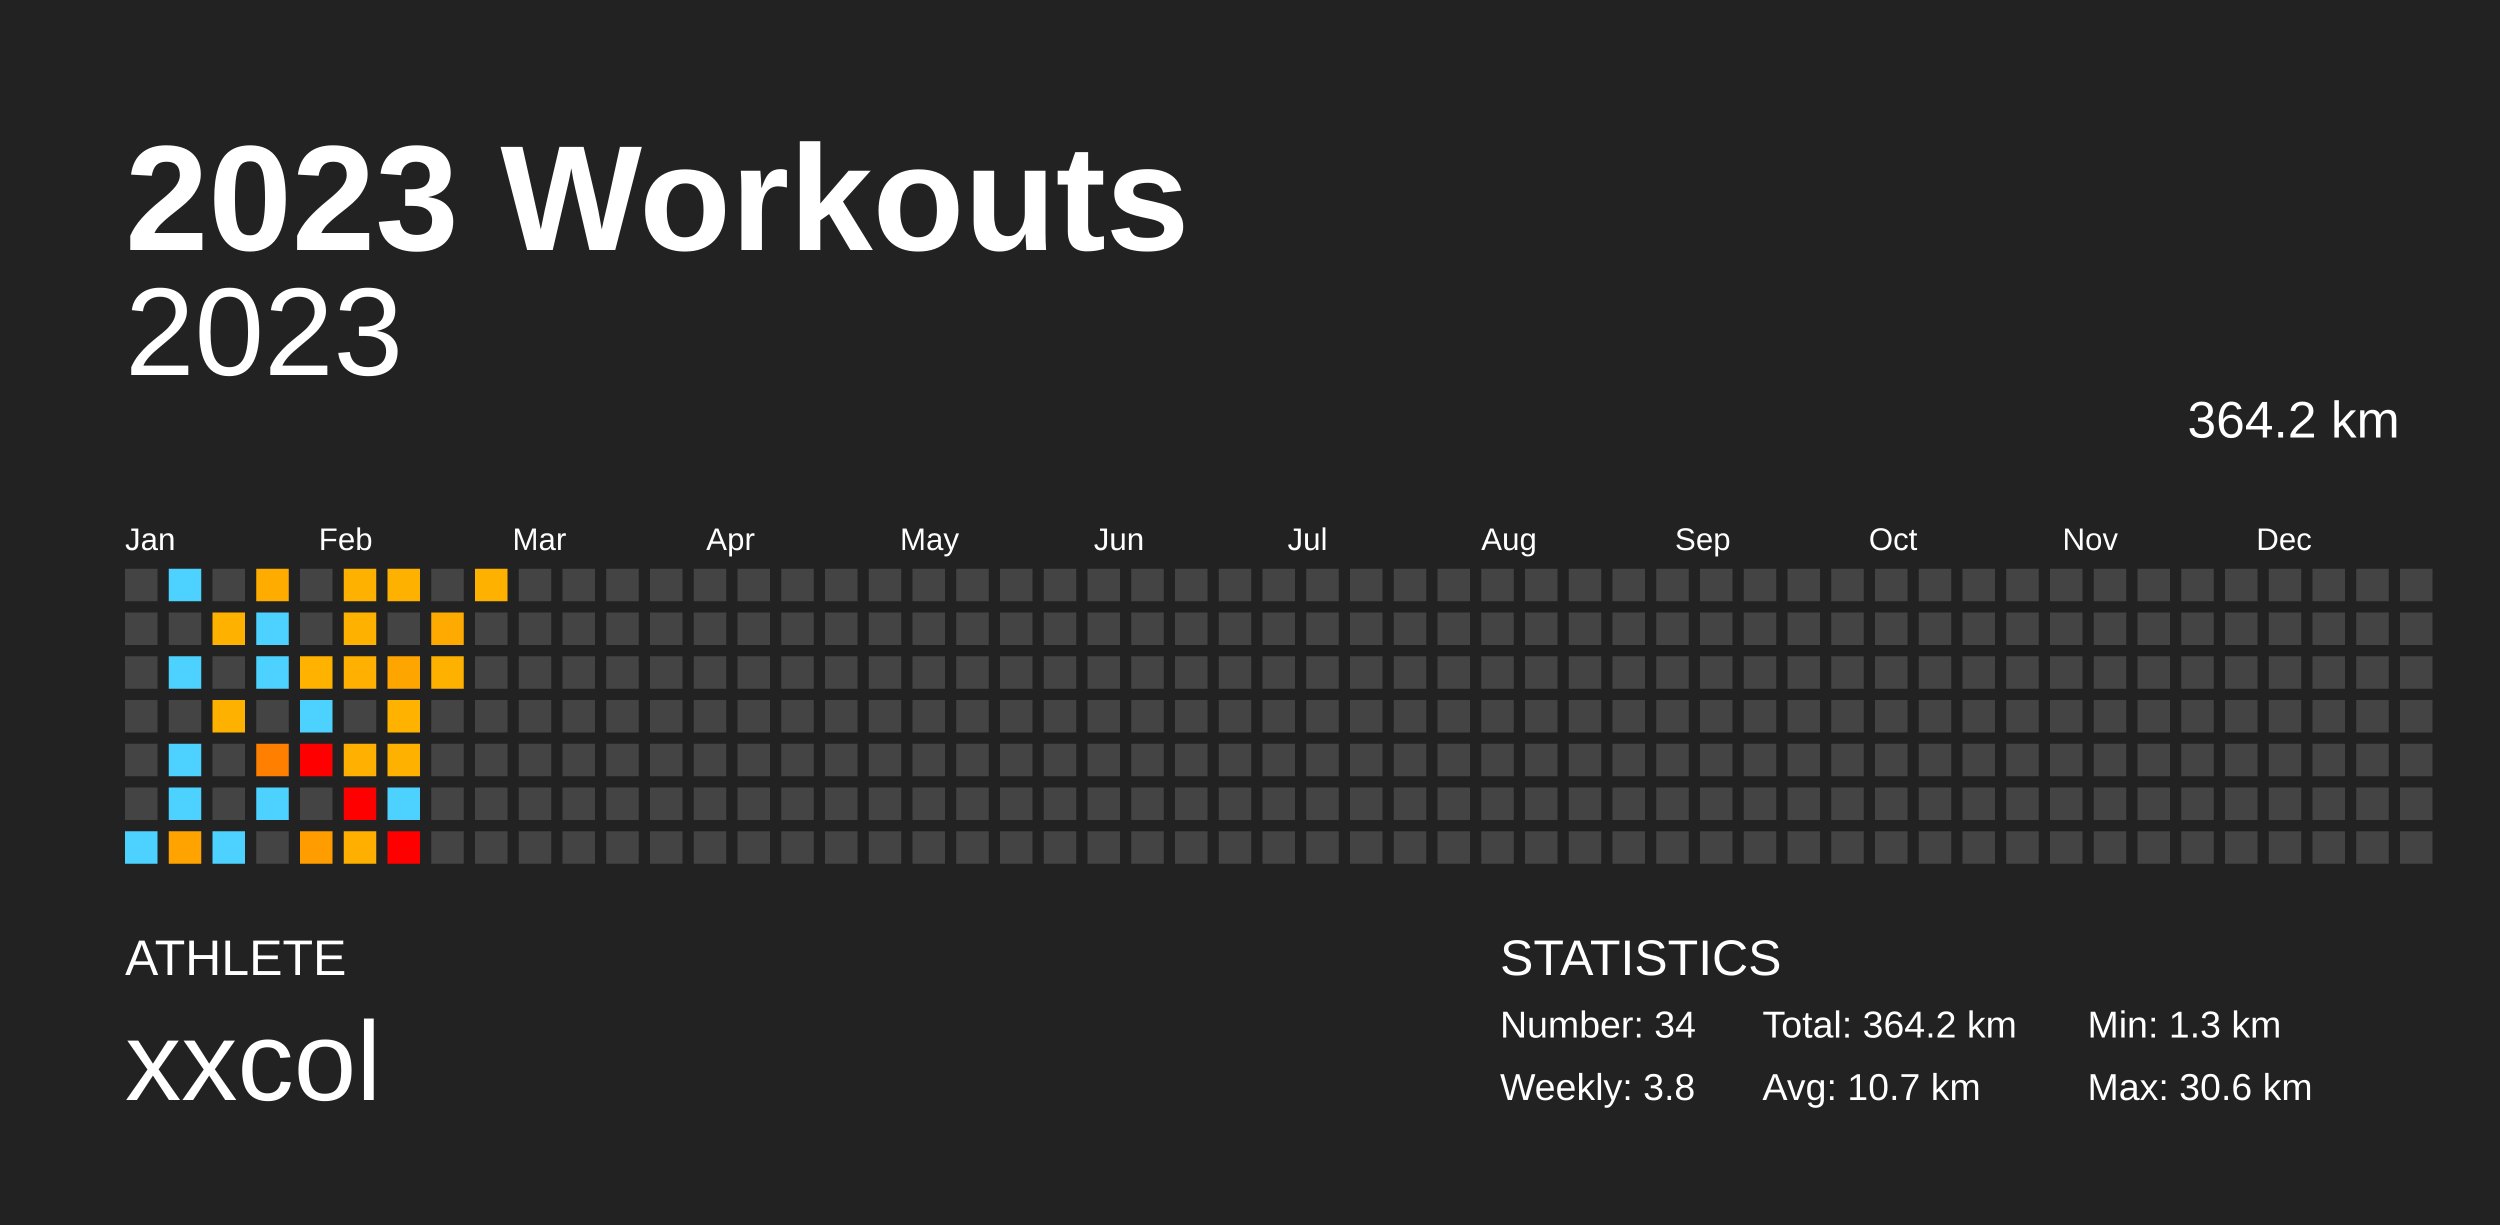
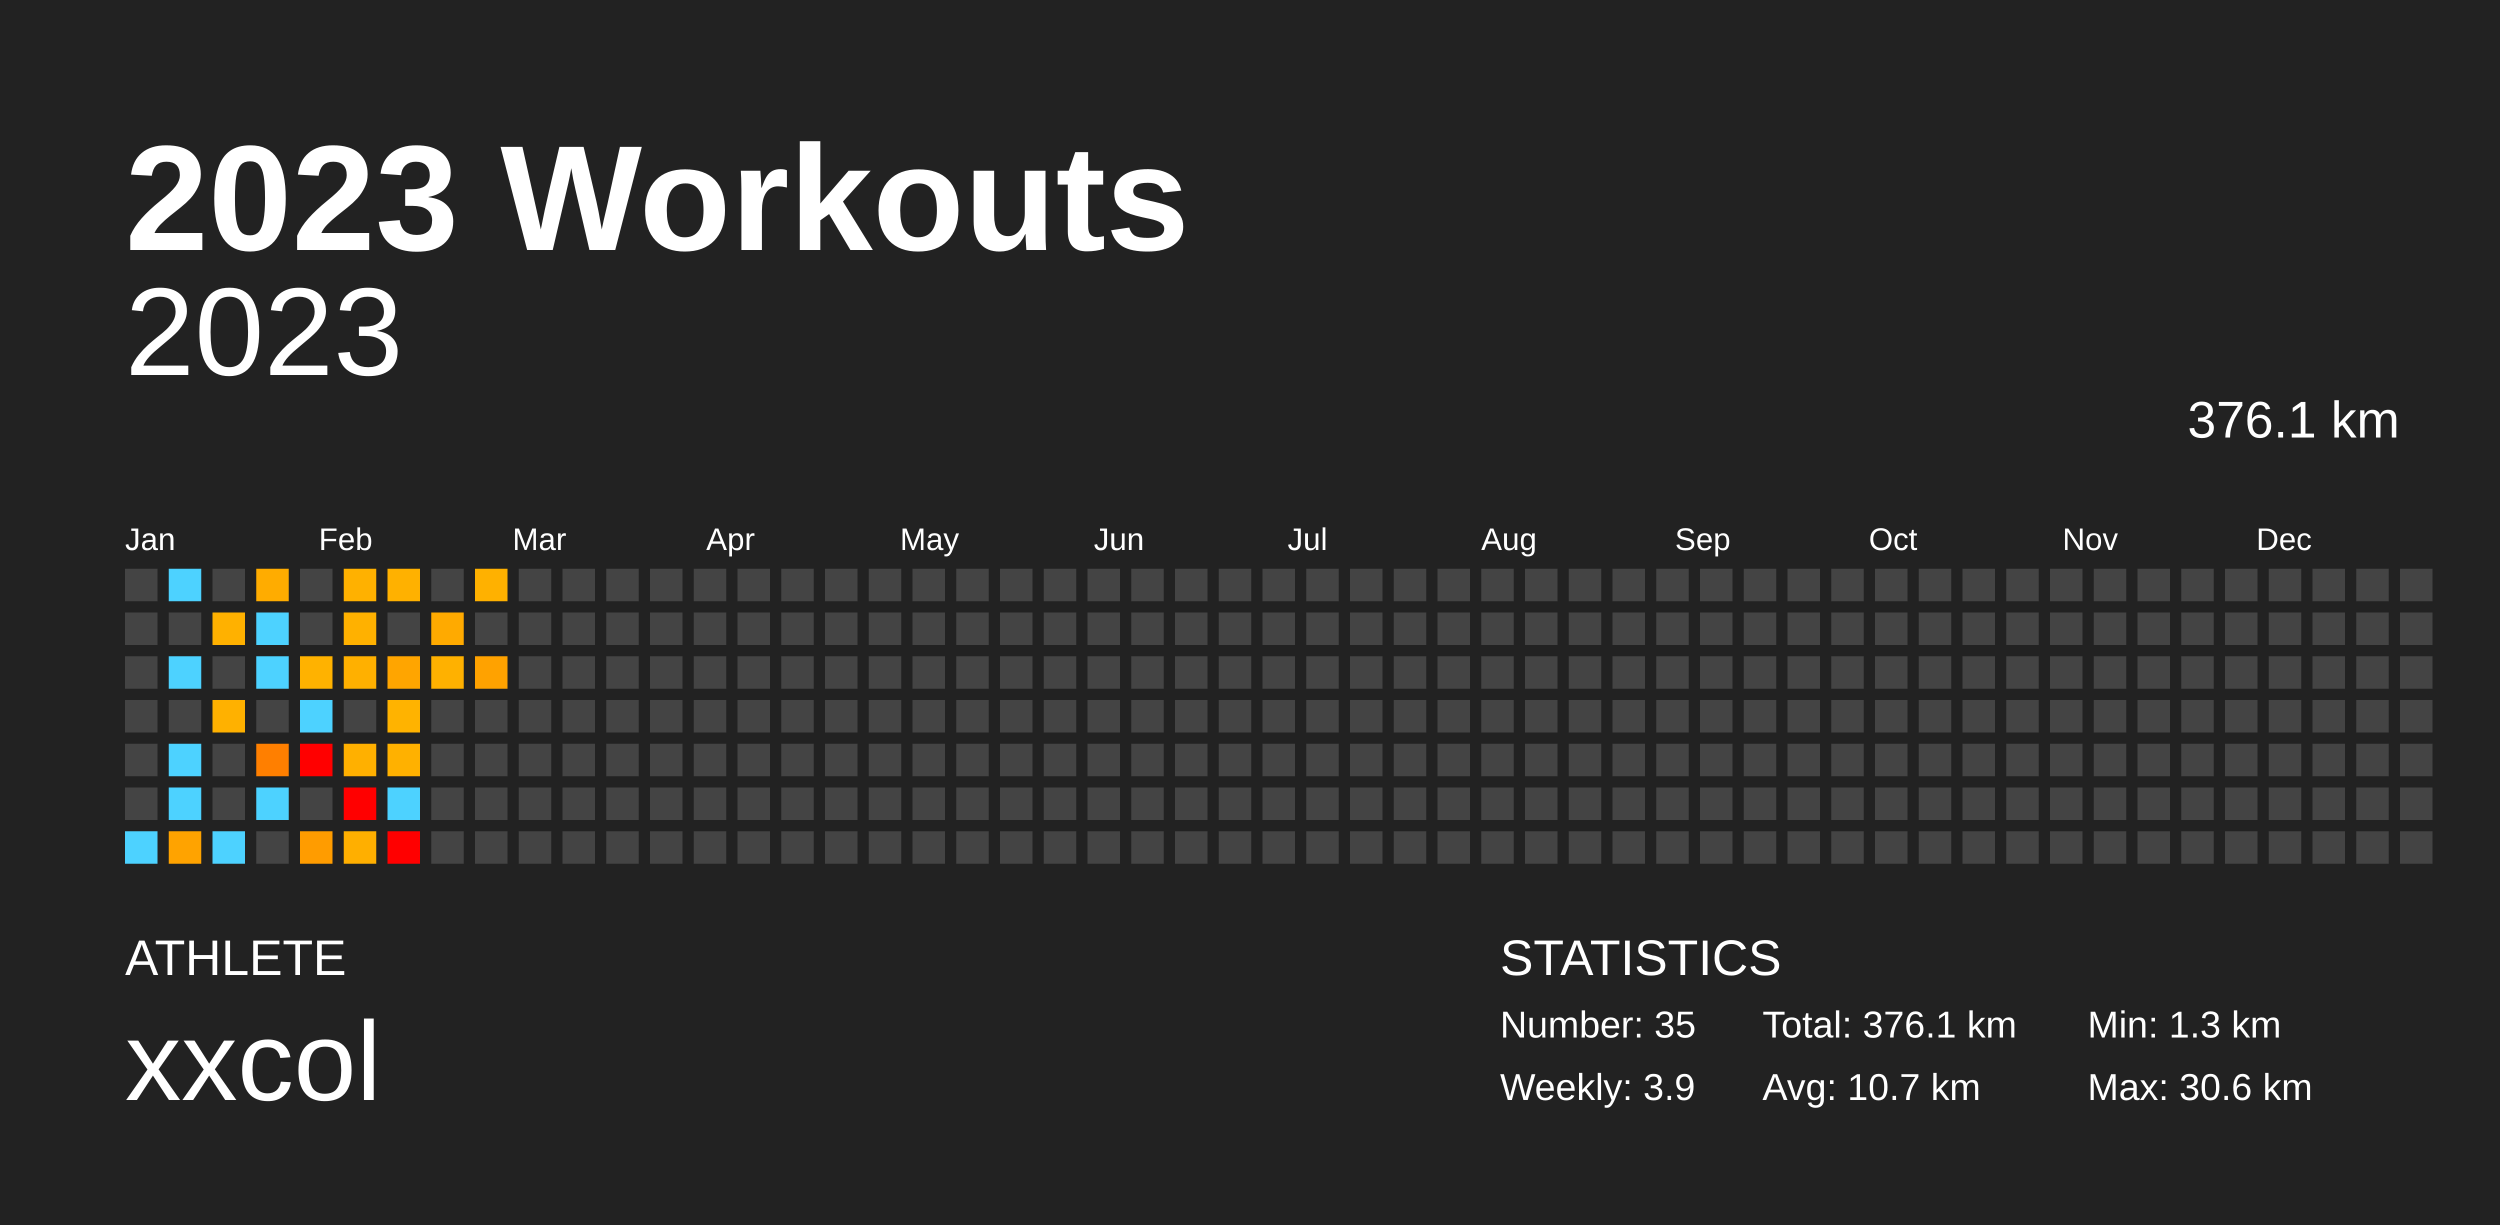
<svg xmlns="http://www.w3.org/2000/svg" baseProfile="full" height="98mm" version="1.1" viewBox="0,0,200,98" width="200mm">
  <defs />
  <rect fill="#222222" height="98" width="200" x="0" y="0" />
  <text fill="#FFFFFF" style="font-size:12px; font-family:Arial; font-weight:bold;" x="10" y="20">2023 Workouts</text>
  <text fill="#FFFFFF" style="font-size:4px; font-family:Arial" x="10" y="78">ATHLETE</text>
  <text fill="#FFFFFF" style="font-size:9px; font-family:Arial" x="10" y="88">xxcol</text>
  <text fill="#FFFFFF" style="font-size:4px; font-family:Arial" x="120" y="78">STATISTICS</text>
-   <text fill="#FFFFFF" style="font-size:3px; font-family:Arial" x="120" y="83">Number: 34</text>
-   <text fill="#FFFFFF" style="font-size:3px; font-family:Arial" x="120" y="88">Weekly: 3.8</text>
-   <text fill="#FFFFFF" style="font-size:3px; font-family:Arial" x="141" y="83">Total: 364.2 km</text>
+   <text fill="#FFFFFF" style="font-size:3px; font-family:Arial" x="120" y="83">Number: 35</text>
+   <text fill="#FFFFFF" style="font-size:3px; font-family:Arial" x="120" y="88">Weekly: 3.9</text>
+   <text fill="#FFFFFF" style="font-size:3px; font-family:Arial" x="141" y="83">Total: 376.1 km</text>
  <text fill="#FFFFFF" style="font-size:3px; font-family:Arial" x="141" y="88">Avg: 10.7 km</text>
  <text fill="#FFFFFF" style="font-size:3px; font-family:Arial" x="167" y="83">Min: 1.3 km</text>
  <text fill="#FFFFFF" style="font-size:3px; font-family:Arial" x="167" y="88">Max: 30.6 km</text>
  <text alignment-baseline="hanging" fill="#FFFFFF" style="font-size:10.0px; font-family:Arial;" x="10" y="30">2023</text>
-   <text alignment-baseline="hanging" fill="#FFFFFF" style="font-size:4.125px; font-family:Arial;" x="175" y="35">364.2 km</text>
+   <text alignment-baseline="hanging" fill="#FFFFFF" style="font-size:4.125px; font-family:Arial;" x="175" y="35">376.1 km</text>
  <text fill="#FFFFFF" style="font-size:2.5px; font-family:Arial" x="10.0" y="44">Jan</text>
  <text fill="#FFFFFF" style="font-size:2.5px; font-family:Arial" x="25.5" y="44">Feb</text>
  <text fill="#FFFFFF" style="font-size:2.5px; font-family:Arial" x="41.0" y="44">Mar</text>
  <text fill="#FFFFFF" style="font-size:2.5px; font-family:Arial" x="56.5" y="44">Apr</text>
  <text fill="#FFFFFF" style="font-size:2.5px; font-family:Arial" x="72.0" y="44">May</text>
  <text fill="#FFFFFF" style="font-size:2.5px; font-family:Arial" x="87.5" y="44">Jun</text>
  <text fill="#FFFFFF" style="font-size:2.5px; font-family:Arial" x="103.0" y="44">Jul</text>
  <text fill="#FFFFFF" style="font-size:2.5px; font-family:Arial" x="118.5" y="44">Aug</text>
  <text fill="#FFFFFF" style="font-size:2.5px; font-family:Arial" x="134.0" y="44">Sep</text>
  <text fill="#FFFFFF" style="font-size:2.5px; font-family:Arial" x="149.5" y="44">Oct</text>
  <text fill="#FFFFFF" style="font-size:2.5px; font-family:Arial" x="165.0" y="44">Nov</text>
  <text fill="#FFFFFF" style="font-size:2.5px; font-family:Arial" x="180.5" y="44">Dec</text>
  <rect fill="#444444" height="2.6" width="2.6" x="10.0" y="45.5" />
  <rect fill="#444444" height="2.6" width="2.6" x="10.0" y="49.0" />
  <rect fill="#444444" height="2.6" width="2.6" x="10.0" y="52.5" />
  <rect fill="#444444" height="2.6" width="2.6" x="10.0" y="56.0" />
  <rect fill="#444444" height="2.6" width="2.6" x="10.0" y="59.5" />
  <rect fill="#444444" height="2.6" width="2.6" x="10.0" y="63.0" />
  <rect fill="#4dd2ff" height="2.6" width="2.6" x="10.0" y="66.5" />
  <rect fill="#4dd2ff" height="2.6" width="2.6" x="13.5" y="45.5" />
  <rect fill="#444444" height="2.6" width="2.6" x="13.5" y="49.0" />
  <rect fill="#4dd2ff" height="2.6" width="2.6" x="13.5" y="52.5" />
  <rect fill="#444444" height="2.6" width="2.6" x="13.5" y="56.0" />
  <rect fill="#4dd2ff" height="2.6" width="2.6" x="13.5" y="59.5" />
  <rect fill="#4dd2ff" height="2.6" width="2.6" x="13.5" y="63.0" />
  <rect fill="#ffa300" height="2.6" width="2.6" x="13.5" y="66.5" />
  <rect fill="#444444" height="2.6" width="2.6" x="17.0" y="45.5" />
  <rect fill="#ffb100" height="2.6" width="2.6" x="17.0" y="49.0" />
  <rect fill="#444444" height="2.6" width="2.6" x="17.0" y="52.5" />
  <rect fill="#ffb100" height="2.6" width="2.6" x="17.0" y="56.0" />
  <rect fill="#444444" height="2.6" width="2.6" x="17.0" y="59.5" />
  <rect fill="#444444" height="2.6" width="2.6" x="17.0" y="63.0" />
  <rect fill="#4dd2ff" height="2.6" width="2.6" x="17.0" y="66.5" />
  <rect fill="#ffac00" height="2.6" width="2.6" x="20.5" y="45.5" />
  <rect fill="#4dd2ff" height="2.6" width="2.6" x="20.5" y="49.0" />
  <rect fill="#4dd2ff" height="2.6" width="2.6" x="20.5" y="52.5" />
  <rect fill="#444444" height="2.6" width="2.6" x="20.5" y="56.0" />
  <rect fill="#ff7f00" height="2.6" width="2.6" x="20.5" y="59.5" />
  <rect fill="#4dd2ff" height="2.6" width="2.6" x="20.5" y="63.0" />
  <rect fill="#444444" height="2.6" width="2.6" x="20.5" y="66.5" />
  <rect fill="#444444" height="2.6" width="2.6" x="24.0" y="45.5" />
  <rect fill="#444444" height="2.6" width="2.6" x="24.0" y="49.0" />
  <rect fill="#ffb200" height="2.6" width="2.6" x="24.0" y="52.5" />
  <rect fill="#4dd2ff" height="2.6" width="2.6" x="24.0" y="56.0" />
  <rect fill="red" height="2.6" width="2.6" x="24.0" y="59.5" />
  <rect fill="#444444" height="2.6" width="2.6" x="24.0" y="63.0" />
  <rect fill="#ff9c00" height="2.6" width="2.6" x="24.0" y="66.5" />
  <rect fill="#ffb100" height="2.6" width="2.6" x="27.5" y="45.5" />
  <rect fill="#ffb100" height="2.6" width="2.6" x="27.5" y="49.0" />
  <rect fill="#ffb000" height="2.6" width="2.6" x="27.5" y="52.5" />
  <rect fill="#444444" height="2.6" width="2.6" x="27.5" y="56.0" />
  <rect fill="#ffb000" height="2.6" width="2.6" x="27.5" y="59.5" />
  <rect fill="red" height="2.6" width="2.6" x="27.5" y="63.0" />
  <rect fill="#ffaf00" height="2.6" width="2.6" x="27.5" y="66.5" />
  <rect fill="#ffb100" height="2.6" width="2.6" x="31.0" y="45.5" />
  <rect fill="#444444" height="2.6" width="2.6" x="31.0" y="49.0" />
  <rect fill="#ffa500" height="2.6" width="2.6" x="31.0" y="52.5" />
  <rect fill="#ffb300" height="2.6" width="2.6" x="31.0" y="56.0" />
  <rect fill="#ffb100" height="2.6" width="2.6" x="31.0" y="59.5" />
  <rect fill="#4dd2ff" height="2.6" width="2.6" x="31.0" y="63.0" />
  <rect fill="red" height="2.6" width="2.6" x="31.0" y="66.5" />
  <rect fill="#444444" height="2.6" width="2.6" x="34.5" y="45.5" />
  <rect fill="#ffaa00" height="2.6" width="2.6" x="34.5" y="49.0" />
  <rect fill="#ffb100" height="2.6" width="2.6" x="34.5" y="52.5" />
  <rect fill="#444444" height="2.6" width="2.6" x="34.5" y="56.0" />
  <rect fill="#444444" height="2.6" width="2.6" x="34.5" y="59.5" />
  <rect fill="#444444" height="2.6" width="2.6" x="34.5" y="63.0" />
  <rect fill="#444444" height="2.6" width="2.6" x="34.5" y="66.5" />
  <rect fill="#ffb100" height="2.6" width="2.6" x="38.0" y="45.5" />
  <rect fill="#444444" height="2.6" width="2.6" x="38.0" y="49.0" />
-   <rect fill="#444444" height="2.6" width="2.6" x="38.0" y="52.5" />
+   <rect fill="#ffa200" height="2.6" width="2.6" x="38.0" y="52.5" />
  <rect fill="#444444" height="2.6" width="2.6" x="38.0" y="56.0" />
  <rect fill="#444444" height="2.6" width="2.6" x="38.0" y="59.5" />
  <rect fill="#444444" height="2.6" width="2.6" x="38.0" y="63.0" />
  <rect fill="#444444" height="2.6" width="2.6" x="38.0" y="66.5" />
  <rect fill="#444444" height="2.6" width="2.6" x="41.5" y="45.5" />
  <rect fill="#444444" height="2.6" width="2.6" x="41.5" y="49.0" />
  <rect fill="#444444" height="2.6" width="2.6" x="41.5" y="52.5" />
  <rect fill="#444444" height="2.6" width="2.6" x="41.5" y="56.0" />
  <rect fill="#444444" height="2.6" width="2.6" x="41.5" y="59.5" />
  <rect fill="#444444" height="2.6" width="2.6" x="41.5" y="63.0" />
  <rect fill="#444444" height="2.6" width="2.6" x="41.5" y="66.5" />
  <rect fill="#444444" height="2.6" width="2.6" x="45.0" y="45.5" />
  <rect fill="#444444" height="2.6" width="2.6" x="45.0" y="49.0" />
  <rect fill="#444444" height="2.6" width="2.6" x="45.0" y="52.5" />
  <rect fill="#444444" height="2.6" width="2.6" x="45.0" y="56.0" />
  <rect fill="#444444" height="2.6" width="2.6" x="45.0" y="59.5" />
  <rect fill="#444444" height="2.6" width="2.6" x="45.0" y="63.0" />
  <rect fill="#444444" height="2.6" width="2.6" x="45.0" y="66.5" />
  <rect fill="#444444" height="2.6" width="2.6" x="48.5" y="45.5" />
  <rect fill="#444444" height="2.6" width="2.6" x="48.5" y="49.0" />
  <rect fill="#444444" height="2.6" width="2.6" x="48.5" y="52.5" />
  <rect fill="#444444" height="2.6" width="2.6" x="48.5" y="56.0" />
  <rect fill="#444444" height="2.6" width="2.6" x="48.5" y="59.5" />
  <rect fill="#444444" height="2.6" width="2.6" x="48.5" y="63.0" />
  <rect fill="#444444" height="2.6" width="2.6" x="48.5" y="66.5" />
  <rect fill="#444444" height="2.6" width="2.6" x="52.0" y="45.5" />
  <rect fill="#444444" height="2.6" width="2.6" x="52.0" y="49.0" />
  <rect fill="#444444" height="2.6" width="2.6" x="52.0" y="52.5" />
  <rect fill="#444444" height="2.6" width="2.6" x="52.0" y="56.0" />
  <rect fill="#444444" height="2.6" width="2.6" x="52.0" y="59.5" />
  <rect fill="#444444" height="2.6" width="2.6" x="52.0" y="63.0" />
  <rect fill="#444444" height="2.6" width="2.6" x="52.0" y="66.5" />
  <rect fill="#444444" height="2.6" width="2.6" x="55.5" y="45.5" />
  <rect fill="#444444" height="2.6" width="2.6" x="55.5" y="49.0" />
  <rect fill="#444444" height="2.6" width="2.6" x="55.5" y="52.5" />
  <rect fill="#444444" height="2.6" width="2.6" x="55.5" y="56.0" />
  <rect fill="#444444" height="2.6" width="2.6" x="55.5" y="59.5" />
  <rect fill="#444444" height="2.6" width="2.6" x="55.5" y="63.0" />
  <rect fill="#444444" height="2.6" width="2.6" x="55.5" y="66.5" />
  <rect fill="#444444" height="2.6" width="2.6" x="59.0" y="45.5" />
  <rect fill="#444444" height="2.6" width="2.6" x="59.0" y="49.0" />
  <rect fill="#444444" height="2.6" width="2.6" x="59.0" y="52.5" />
  <rect fill="#444444" height="2.6" width="2.6" x="59.0" y="56.0" />
  <rect fill="#444444" height="2.6" width="2.6" x="59.0" y="59.5" />
  <rect fill="#444444" height="2.6" width="2.6" x="59.0" y="63.0" />
  <rect fill="#444444" height="2.6" width="2.6" x="59.0" y="66.5" />
  <rect fill="#444444" height="2.6" width="2.6" x="62.5" y="45.5" />
  <rect fill="#444444" height="2.6" width="2.6" x="62.5" y="49.0" />
  <rect fill="#444444" height="2.6" width="2.6" x="62.5" y="52.5" />
  <rect fill="#444444" height="2.6" width="2.6" x="62.5" y="56.0" />
  <rect fill="#444444" height="2.6" width="2.6" x="62.5" y="59.5" />
  <rect fill="#444444" height="2.6" width="2.6" x="62.5" y="63.0" />
  <rect fill="#444444" height="2.6" width="2.6" x="62.5" y="66.5" />
  <rect fill="#444444" height="2.6" width="2.6" x="66.0" y="45.5" />
  <rect fill="#444444" height="2.6" width="2.6" x="66.0" y="49.0" />
  <rect fill="#444444" height="2.6" width="2.6" x="66.0" y="52.5" />
  <rect fill="#444444" height="2.6" width="2.6" x="66.0" y="56.0" />
  <rect fill="#444444" height="2.6" width="2.6" x="66.0" y="59.5" />
  <rect fill="#444444" height="2.6" width="2.6" x="66.0" y="63.0" />
  <rect fill="#444444" height="2.6" width="2.6" x="66.0" y="66.5" />
  <rect fill="#444444" height="2.6" width="2.6" x="69.5" y="45.5" />
  <rect fill="#444444" height="2.6" width="2.6" x="69.5" y="49.0" />
  <rect fill="#444444" height="2.6" width="2.6" x="69.5" y="52.5" />
  <rect fill="#444444" height="2.6" width="2.6" x="69.5" y="56.0" />
  <rect fill="#444444" height="2.6" width="2.6" x="69.5" y="59.5" />
  <rect fill="#444444" height="2.6" width="2.6" x="69.5" y="63.0" />
  <rect fill="#444444" height="2.6" width="2.6" x="69.5" y="66.5" />
  <rect fill="#444444" height="2.6" width="2.6" x="73.0" y="45.5" />
  <rect fill="#444444" height="2.6" width="2.6" x="73.0" y="49.0" />
  <rect fill="#444444" height="2.6" width="2.6" x="73.0" y="52.5" />
  <rect fill="#444444" height="2.6" width="2.6" x="73.0" y="56.0" />
  <rect fill="#444444" height="2.6" width="2.6" x="73.0" y="59.5" />
  <rect fill="#444444" height="2.6" width="2.6" x="73.0" y="63.0" />
  <rect fill="#444444" height="2.6" width="2.6" x="73.0" y="66.5" />
  <rect fill="#444444" height="2.6" width="2.6" x="76.5" y="45.5" />
  <rect fill="#444444" height="2.6" width="2.6" x="76.5" y="49.0" />
  <rect fill="#444444" height="2.6" width="2.6" x="76.5" y="52.5" />
  <rect fill="#444444" height="2.6" width="2.6" x="76.5" y="56.0" />
  <rect fill="#444444" height="2.6" width="2.6" x="76.5" y="59.5" />
  <rect fill="#444444" height="2.6" width="2.6" x="76.5" y="63.0" />
  <rect fill="#444444" height="2.6" width="2.6" x="76.5" y="66.5" />
  <rect fill="#444444" height="2.6" width="2.6" x="80.0" y="45.5" />
  <rect fill="#444444" height="2.6" width="2.6" x="80.0" y="49.0" />
  <rect fill="#444444" height="2.6" width="2.6" x="80.0" y="52.5" />
  <rect fill="#444444" height="2.6" width="2.6" x="80.0" y="56.0" />
  <rect fill="#444444" height="2.6" width="2.6" x="80.0" y="59.5" />
  <rect fill="#444444" height="2.6" width="2.6" x="80.0" y="63.0" />
  <rect fill="#444444" height="2.6" width="2.6" x="80.0" y="66.5" />
  <rect fill="#444444" height="2.6" width="2.6" x="83.5" y="45.5" />
  <rect fill="#444444" height="2.6" width="2.6" x="83.5" y="49.0" />
  <rect fill="#444444" height="2.6" width="2.6" x="83.5" y="52.5" />
  <rect fill="#444444" height="2.6" width="2.6" x="83.5" y="56.0" />
  <rect fill="#444444" height="2.6" width="2.6" x="83.5" y="59.5" />
  <rect fill="#444444" height="2.6" width="2.6" x="83.5" y="63.0" />
  <rect fill="#444444" height="2.6" width="2.6" x="83.5" y="66.5" />
  <rect fill="#444444" height="2.6" width="2.6" x="87.0" y="45.5" />
  <rect fill="#444444" height="2.6" width="2.6" x="87.0" y="49.0" />
  <rect fill="#444444" height="2.6" width="2.6" x="87.0" y="52.5" />
  <rect fill="#444444" height="2.6" width="2.6" x="87.0" y="56.0" />
  <rect fill="#444444" height="2.6" width="2.6" x="87.0" y="59.5" />
  <rect fill="#444444" height="2.6" width="2.6" x="87.0" y="63.0" />
  <rect fill="#444444" height="2.6" width="2.6" x="87.0" y="66.5" />
  <rect fill="#444444" height="2.6" width="2.6" x="90.5" y="45.5" />
  <rect fill="#444444" height="2.6" width="2.6" x="90.5" y="49.0" />
  <rect fill="#444444" height="2.6" width="2.6" x="90.5" y="52.5" />
  <rect fill="#444444" height="2.6" width="2.6" x="90.5" y="56.0" />
  <rect fill="#444444" height="2.6" width="2.6" x="90.5" y="59.5" />
  <rect fill="#444444" height="2.6" width="2.6" x="90.5" y="63.0" />
  <rect fill="#444444" height="2.6" width="2.6" x="90.5" y="66.5" />
  <rect fill="#444444" height="2.6" width="2.6" x="94.0" y="45.5" />
  <rect fill="#444444" height="2.6" width="2.6" x="94.0" y="49.0" />
  <rect fill="#444444" height="2.6" width="2.6" x="94.0" y="52.5" />
  <rect fill="#444444" height="2.6" width="2.6" x="94.0" y="56.0" />
  <rect fill="#444444" height="2.6" width="2.6" x="94.0" y="59.5" />
  <rect fill="#444444" height="2.6" width="2.6" x="94.0" y="63.0" />
  <rect fill="#444444" height="2.6" width="2.6" x="94.0" y="66.5" />
  <rect fill="#444444" height="2.6" width="2.6" x="97.5" y="45.5" />
  <rect fill="#444444" height="2.6" width="2.6" x="97.5" y="49.0" />
  <rect fill="#444444" height="2.6" width="2.6" x="97.5" y="52.5" />
  <rect fill="#444444" height="2.6" width="2.6" x="97.5" y="56.0" />
  <rect fill="#444444" height="2.6" width="2.6" x="97.5" y="59.5" />
  <rect fill="#444444" height="2.6" width="2.6" x="97.5" y="63.0" />
  <rect fill="#444444" height="2.6" width="2.6" x="97.5" y="66.5" />
  <rect fill="#444444" height="2.6" width="2.6" x="101.0" y="45.5" />
  <rect fill="#444444" height="2.6" width="2.6" x="101.0" y="49.0" />
  <rect fill="#444444" height="2.6" width="2.6" x="101.0" y="52.5" />
  <rect fill="#444444" height="2.6" width="2.6" x="101.0" y="56.0" />
  <rect fill="#444444" height="2.6" width="2.6" x="101.0" y="59.5" />
  <rect fill="#444444" height="2.6" width="2.6" x="101.0" y="63.0" />
  <rect fill="#444444" height="2.6" width="2.6" x="101.0" y="66.5" />
  <rect fill="#444444" height="2.6" width="2.6" x="104.5" y="45.5" />
  <rect fill="#444444" height="2.6" width="2.6" x="104.5" y="49.0" />
  <rect fill="#444444" height="2.6" width="2.6" x="104.5" y="52.5" />
  <rect fill="#444444" height="2.6" width="2.6" x="104.5" y="56.0" />
  <rect fill="#444444" height="2.6" width="2.6" x="104.5" y="59.5" />
  <rect fill="#444444" height="2.6" width="2.6" x="104.5" y="63.0" />
  <rect fill="#444444" height="2.6" width="2.6" x="104.5" y="66.5" />
  <rect fill="#444444" height="2.6" width="2.6" x="108.0" y="45.5" />
  <rect fill="#444444" height="2.6" width="2.6" x="108.0" y="49.0" />
  <rect fill="#444444" height="2.6" width="2.6" x="108.0" y="52.5" />
  <rect fill="#444444" height="2.6" width="2.6" x="108.0" y="56.0" />
  <rect fill="#444444" height="2.6" width="2.6" x="108.0" y="59.5" />
  <rect fill="#444444" height="2.6" width="2.6" x="108.0" y="63.0" />
  <rect fill="#444444" height="2.6" width="2.6" x="108.0" y="66.5" />
  <rect fill="#444444" height="2.6" width="2.6" x="111.5" y="45.5" />
  <rect fill="#444444" height="2.6" width="2.6" x="111.5" y="49.0" />
  <rect fill="#444444" height="2.6" width="2.6" x="111.5" y="52.5" />
  <rect fill="#444444" height="2.6" width="2.6" x="111.5" y="56.0" />
  <rect fill="#444444" height="2.6" width="2.6" x="111.5" y="59.5" />
  <rect fill="#444444" height="2.6" width="2.6" x="111.5" y="63.0" />
  <rect fill="#444444" height="2.6" width="2.6" x="111.5" y="66.5" />
  <rect fill="#444444" height="2.6" width="2.6" x="115.0" y="45.5" />
  <rect fill="#444444" height="2.6" width="2.6" x="115.0" y="49.0" />
  <rect fill="#444444" height="2.6" width="2.6" x="115.0" y="52.5" />
  <rect fill="#444444" height="2.6" width="2.6" x="115.0" y="56.0" />
  <rect fill="#444444" height="2.6" width="2.6" x="115.0" y="59.5" />
  <rect fill="#444444" height="2.6" width="2.6" x="115.0" y="63.0" />
  <rect fill="#444444" height="2.6" width="2.6" x="115.0" y="66.5" />
  <rect fill="#444444" height="2.6" width="2.6" x="118.5" y="45.5" />
  <rect fill="#444444" height="2.6" width="2.6" x="118.5" y="49.0" />
  <rect fill="#444444" height="2.6" width="2.6" x="118.5" y="52.5" />
  <rect fill="#444444" height="2.6" width="2.6" x="118.5" y="56.0" />
  <rect fill="#444444" height="2.6" width="2.6" x="118.5" y="59.5" />
  <rect fill="#444444" height="2.6" width="2.6" x="118.5" y="63.0" />
  <rect fill="#444444" height="2.6" width="2.6" x="118.5" y="66.5" />
  <rect fill="#444444" height="2.6" width="2.6" x="122.0" y="45.5" />
  <rect fill="#444444" height="2.6" width="2.6" x="122.0" y="49.0" />
  <rect fill="#444444" height="2.6" width="2.6" x="122.0" y="52.5" />
  <rect fill="#444444" height="2.6" width="2.6" x="122.0" y="56.0" />
  <rect fill="#444444" height="2.6" width="2.6" x="122.0" y="59.5" />
  <rect fill="#444444" height="2.6" width="2.6" x="122.0" y="63.0" />
  <rect fill="#444444" height="2.6" width="2.6" x="122.0" y="66.5" />
  <rect fill="#444444" height="2.6" width="2.6" x="125.5" y="45.5" />
  <rect fill="#444444" height="2.6" width="2.6" x="125.5" y="49.0" />
  <rect fill="#444444" height="2.6" width="2.6" x="125.5" y="52.5" />
  <rect fill="#444444" height="2.6" width="2.6" x="125.5" y="56.0" />
  <rect fill="#444444" height="2.6" width="2.6" x="125.5" y="59.5" />
  <rect fill="#444444" height="2.6" width="2.6" x="125.5" y="63.0" />
  <rect fill="#444444" height="2.6" width="2.6" x="125.5" y="66.5" />
  <rect fill="#444444" height="2.6" width="2.6" x="129.0" y="45.5" />
  <rect fill="#444444" height="2.6" width="2.6" x="129.0" y="49.0" />
  <rect fill="#444444" height="2.6" width="2.6" x="129.0" y="52.5" />
  <rect fill="#444444" height="2.6" width="2.6" x="129.0" y="56.0" />
  <rect fill="#444444" height="2.6" width="2.6" x="129.0" y="59.5" />
  <rect fill="#444444" height="2.6" width="2.6" x="129.0" y="63.0" />
  <rect fill="#444444" height="2.6" width="2.6" x="129.0" y="66.5" />
  <rect fill="#444444" height="2.6" width="2.6" x="132.5" y="45.5" />
  <rect fill="#444444" height="2.6" width="2.6" x="132.5" y="49.0" />
  <rect fill="#444444" height="2.6" width="2.6" x="132.5" y="52.5" />
  <rect fill="#444444" height="2.6" width="2.6" x="132.5" y="56.0" />
  <rect fill="#444444" height="2.6" width="2.6" x="132.5" y="59.5" />
  <rect fill="#444444" height="2.6" width="2.6" x="132.5" y="63.0" />
  <rect fill="#444444" height="2.6" width="2.6" x="132.5" y="66.5" />
  <rect fill="#444444" height="2.6" width="2.6" x="136.0" y="45.5" />
  <rect fill="#444444" height="2.6" width="2.6" x="136.0" y="49.0" />
  <rect fill="#444444" height="2.6" width="2.6" x="136.0" y="52.5" />
  <rect fill="#444444" height="2.6" width="2.6" x="136.0" y="56.0" />
  <rect fill="#444444" height="2.6" width="2.6" x="136.0" y="59.5" />
  <rect fill="#444444" height="2.6" width="2.6" x="136.0" y="63.0" />
  <rect fill="#444444" height="2.6" width="2.6" x="136.0" y="66.5" />
  <rect fill="#444444" height="2.6" width="2.6" x="139.5" y="45.5" />
  <rect fill="#444444" height="2.6" width="2.6" x="139.5" y="49.0" />
  <rect fill="#444444" height="2.6" width="2.6" x="139.5" y="52.5" />
  <rect fill="#444444" height="2.6" width="2.6" x="139.5" y="56.0" />
  <rect fill="#444444" height="2.6" width="2.6" x="139.5" y="59.5" />
  <rect fill="#444444" height="2.6" width="2.6" x="139.5" y="63.0" />
  <rect fill="#444444" height="2.6" width="2.6" x="139.5" y="66.5" />
  <rect fill="#444444" height="2.6" width="2.6" x="143.0" y="45.5" />
  <rect fill="#444444" height="2.6" width="2.6" x="143.0" y="49.0" />
  <rect fill="#444444" height="2.6" width="2.6" x="143.0" y="52.5" />
  <rect fill="#444444" height="2.6" width="2.6" x="143.0" y="56.0" />
  <rect fill="#444444" height="2.6" width="2.6" x="143.0" y="59.5" />
  <rect fill="#444444" height="2.6" width="2.6" x="143.0" y="63.0" />
  <rect fill="#444444" height="2.6" width="2.6" x="143.0" y="66.5" />
  <rect fill="#444444" height="2.6" width="2.6" x="146.5" y="45.5" />
  <rect fill="#444444" height="2.6" width="2.6" x="146.5" y="49.0" />
  <rect fill="#444444" height="2.6" width="2.6" x="146.5" y="52.5" />
  <rect fill="#444444" height="2.6" width="2.6" x="146.5" y="56.0" />
  <rect fill="#444444" height="2.6" width="2.6" x="146.5" y="59.5" />
  <rect fill="#444444" height="2.6" width="2.6" x="146.5" y="63.0" />
  <rect fill="#444444" height="2.6" width="2.6" x="146.5" y="66.5" />
  <rect fill="#444444" height="2.6" width="2.6" x="150.0" y="45.5" />
  <rect fill="#444444" height="2.6" width="2.6" x="150.0" y="49.0" />
  <rect fill="#444444" height="2.6" width="2.6" x="150.0" y="52.5" />
  <rect fill="#444444" height="2.6" width="2.6" x="150.0" y="56.0" />
  <rect fill="#444444" height="2.6" width="2.6" x="150.0" y="59.5" />
  <rect fill="#444444" height="2.6" width="2.6" x="150.0" y="63.0" />
  <rect fill="#444444" height="2.6" width="2.6" x="150.0" y="66.5" />
  <rect fill="#444444" height="2.6" width="2.6" x="153.5" y="45.5" />
  <rect fill="#444444" height="2.6" width="2.6" x="153.5" y="49.0" />
  <rect fill="#444444" height="2.6" width="2.6" x="153.5" y="52.5" />
  <rect fill="#444444" height="2.6" width="2.6" x="153.5" y="56.0" />
  <rect fill="#444444" height="2.6" width="2.6" x="153.5" y="59.5" />
  <rect fill="#444444" height="2.6" width="2.6" x="153.5" y="63.0" />
  <rect fill="#444444" height="2.6" width="2.6" x="153.5" y="66.5" />
  <rect fill="#444444" height="2.6" width="2.6" x="157.0" y="45.5" />
  <rect fill="#444444" height="2.6" width="2.6" x="157.0" y="49.0" />
  <rect fill="#444444" height="2.6" width="2.6" x="157.0" y="52.5" />
  <rect fill="#444444" height="2.6" width="2.6" x="157.0" y="56.0" />
  <rect fill="#444444" height="2.6" width="2.6" x="157.0" y="59.5" />
  <rect fill="#444444" height="2.6" width="2.6" x="157.0" y="63.0" />
  <rect fill="#444444" height="2.6" width="2.6" x="157.0" y="66.5" />
  <rect fill="#444444" height="2.6" width="2.6" x="160.5" y="45.5" />
  <rect fill="#444444" height="2.6" width="2.6" x="160.5" y="49.0" />
  <rect fill="#444444" height="2.6" width="2.6" x="160.5" y="52.5" />
  <rect fill="#444444" height="2.6" width="2.6" x="160.5" y="56.0" />
  <rect fill="#444444" height="2.6" width="2.6" x="160.5" y="59.5" />
  <rect fill="#444444" height="2.6" width="2.6" x="160.5" y="63.0" />
  <rect fill="#444444" height="2.6" width="2.6" x="160.5" y="66.5" />
  <rect fill="#444444" height="2.6" width="2.6" x="164.0" y="45.5" />
  <rect fill="#444444" height="2.6" width="2.6" x="164.0" y="49.0" />
  <rect fill="#444444" height="2.6" width="2.6" x="164.0" y="52.5" />
  <rect fill="#444444" height="2.6" width="2.6" x="164.0" y="56.0" />
  <rect fill="#444444" height="2.6" width="2.6" x="164.0" y="59.5" />
  <rect fill="#444444" height="2.6" width="2.6" x="164.0" y="63.0" />
  <rect fill="#444444" height="2.6" width="2.6" x="164.0" y="66.5" />
  <rect fill="#444444" height="2.6" width="2.6" x="167.5" y="45.5" />
  <rect fill="#444444" height="2.6" width="2.6" x="167.5" y="49.0" />
  <rect fill="#444444" height="2.6" width="2.6" x="167.5" y="52.5" />
  <rect fill="#444444" height="2.6" width="2.6" x="167.5" y="56.0" />
  <rect fill="#444444" height="2.6" width="2.6" x="167.5" y="59.5" />
  <rect fill="#444444" height="2.6" width="2.6" x="167.5" y="63.0" />
  <rect fill="#444444" height="2.6" width="2.6" x="167.5" y="66.5" />
  <rect fill="#444444" height="2.6" width="2.6" x="171.0" y="45.5" />
  <rect fill="#444444" height="2.6" width="2.6" x="171.0" y="49.0" />
  <rect fill="#444444" height="2.6" width="2.6" x="171.0" y="52.5" />
  <rect fill="#444444" height="2.6" width="2.6" x="171.0" y="56.0" />
  <rect fill="#444444" height="2.6" width="2.6" x="171.0" y="59.5" />
  <rect fill="#444444" height="2.6" width="2.6" x="171.0" y="63.0" />
  <rect fill="#444444" height="2.6" width="2.6" x="171.0" y="66.5" />
  <rect fill="#444444" height="2.6" width="2.6" x="174.5" y="45.5" />
  <rect fill="#444444" height="2.6" width="2.6" x="174.5" y="49.0" />
  <rect fill="#444444" height="2.6" width="2.6" x="174.5" y="52.5" />
  <rect fill="#444444" height="2.6" width="2.6" x="174.5" y="56.0" />
  <rect fill="#444444" height="2.6" width="2.6" x="174.5" y="59.5" />
  <rect fill="#444444" height="2.6" width="2.6" x="174.5" y="63.0" />
  <rect fill="#444444" height="2.6" width="2.6" x="174.5" y="66.5" />
  <rect fill="#444444" height="2.6" width="2.6" x="178.0" y="45.5" />
  <rect fill="#444444" height="2.6" width="2.6" x="178.0" y="49.0" />
  <rect fill="#444444" height="2.6" width="2.6" x="178.0" y="52.5" />
  <rect fill="#444444" height="2.6" width="2.6" x="178.0" y="56.0" />
  <rect fill="#444444" height="2.6" width="2.6" x="178.0" y="59.5" />
  <rect fill="#444444" height="2.6" width="2.6" x="178.0" y="63.0" />
  <rect fill="#444444" height="2.6" width="2.6" x="178.0" y="66.5" />
  <rect fill="#444444" height="2.6" width="2.6" x="181.5" y="45.5" />
  <rect fill="#444444" height="2.6" width="2.6" x="181.5" y="49.0" />
  <rect fill="#444444" height="2.6" width="2.6" x="181.5" y="52.5" />
  <rect fill="#444444" height="2.6" width="2.6" x="181.5" y="56.0" />
  <rect fill="#444444" height="2.6" width="2.6" x="181.5" y="59.5" />
  <rect fill="#444444" height="2.6" width="2.6" x="181.5" y="63.0" />
  <rect fill="#444444" height="2.6" width="2.6" x="181.5" y="66.5" />
  <rect fill="#444444" height="2.6" width="2.6" x="185.0" y="45.5" />
  <rect fill="#444444" height="2.6" width="2.6" x="185.0" y="49.0" />
  <rect fill="#444444" height="2.6" width="2.6" x="185.0" y="52.5" />
  <rect fill="#444444" height="2.6" width="2.6" x="185.0" y="56.0" />
  <rect fill="#444444" height="2.6" width="2.6" x="185.0" y="59.5" />
  <rect fill="#444444" height="2.6" width="2.6" x="185.0" y="63.0" />
  <rect fill="#444444" height="2.6" width="2.6" x="185.0" y="66.5" />
  <rect fill="#444444" height="2.6" width="2.6" x="188.5" y="45.5" />
  <rect fill="#444444" height="2.6" width="2.6" x="188.5" y="49.0" />
  <rect fill="#444444" height="2.6" width="2.6" x="188.5" y="52.5" />
  <rect fill="#444444" height="2.6" width="2.6" x="188.5" y="56.0" />
  <rect fill="#444444" height="2.6" width="2.6" x="188.5" y="59.5" />
  <rect fill="#444444" height="2.6" width="2.6" x="188.5" y="63.0" />
  <rect fill="#444444" height="2.6" width="2.6" x="188.5" y="66.5" />
  <rect fill="#444444" height="2.6" width="2.6" x="192.0" y="45.5" />
  <rect fill="#444444" height="2.6" width="2.6" x="192.0" y="49.0" />
  <rect fill="#444444" height="2.6" width="2.6" x="192.0" y="52.5" />
  <rect fill="#444444" height="2.6" width="2.6" x="192.0" y="56.0" />
  <rect fill="#444444" height="2.6" width="2.6" x="192.0" y="59.5" />
  <rect fill="#444444" height="2.6" width="2.6" x="192.0" y="63.0" />
  <rect fill="#444444" height="2.6" width="2.6" x="192.0" y="66.5" />
</svg>
